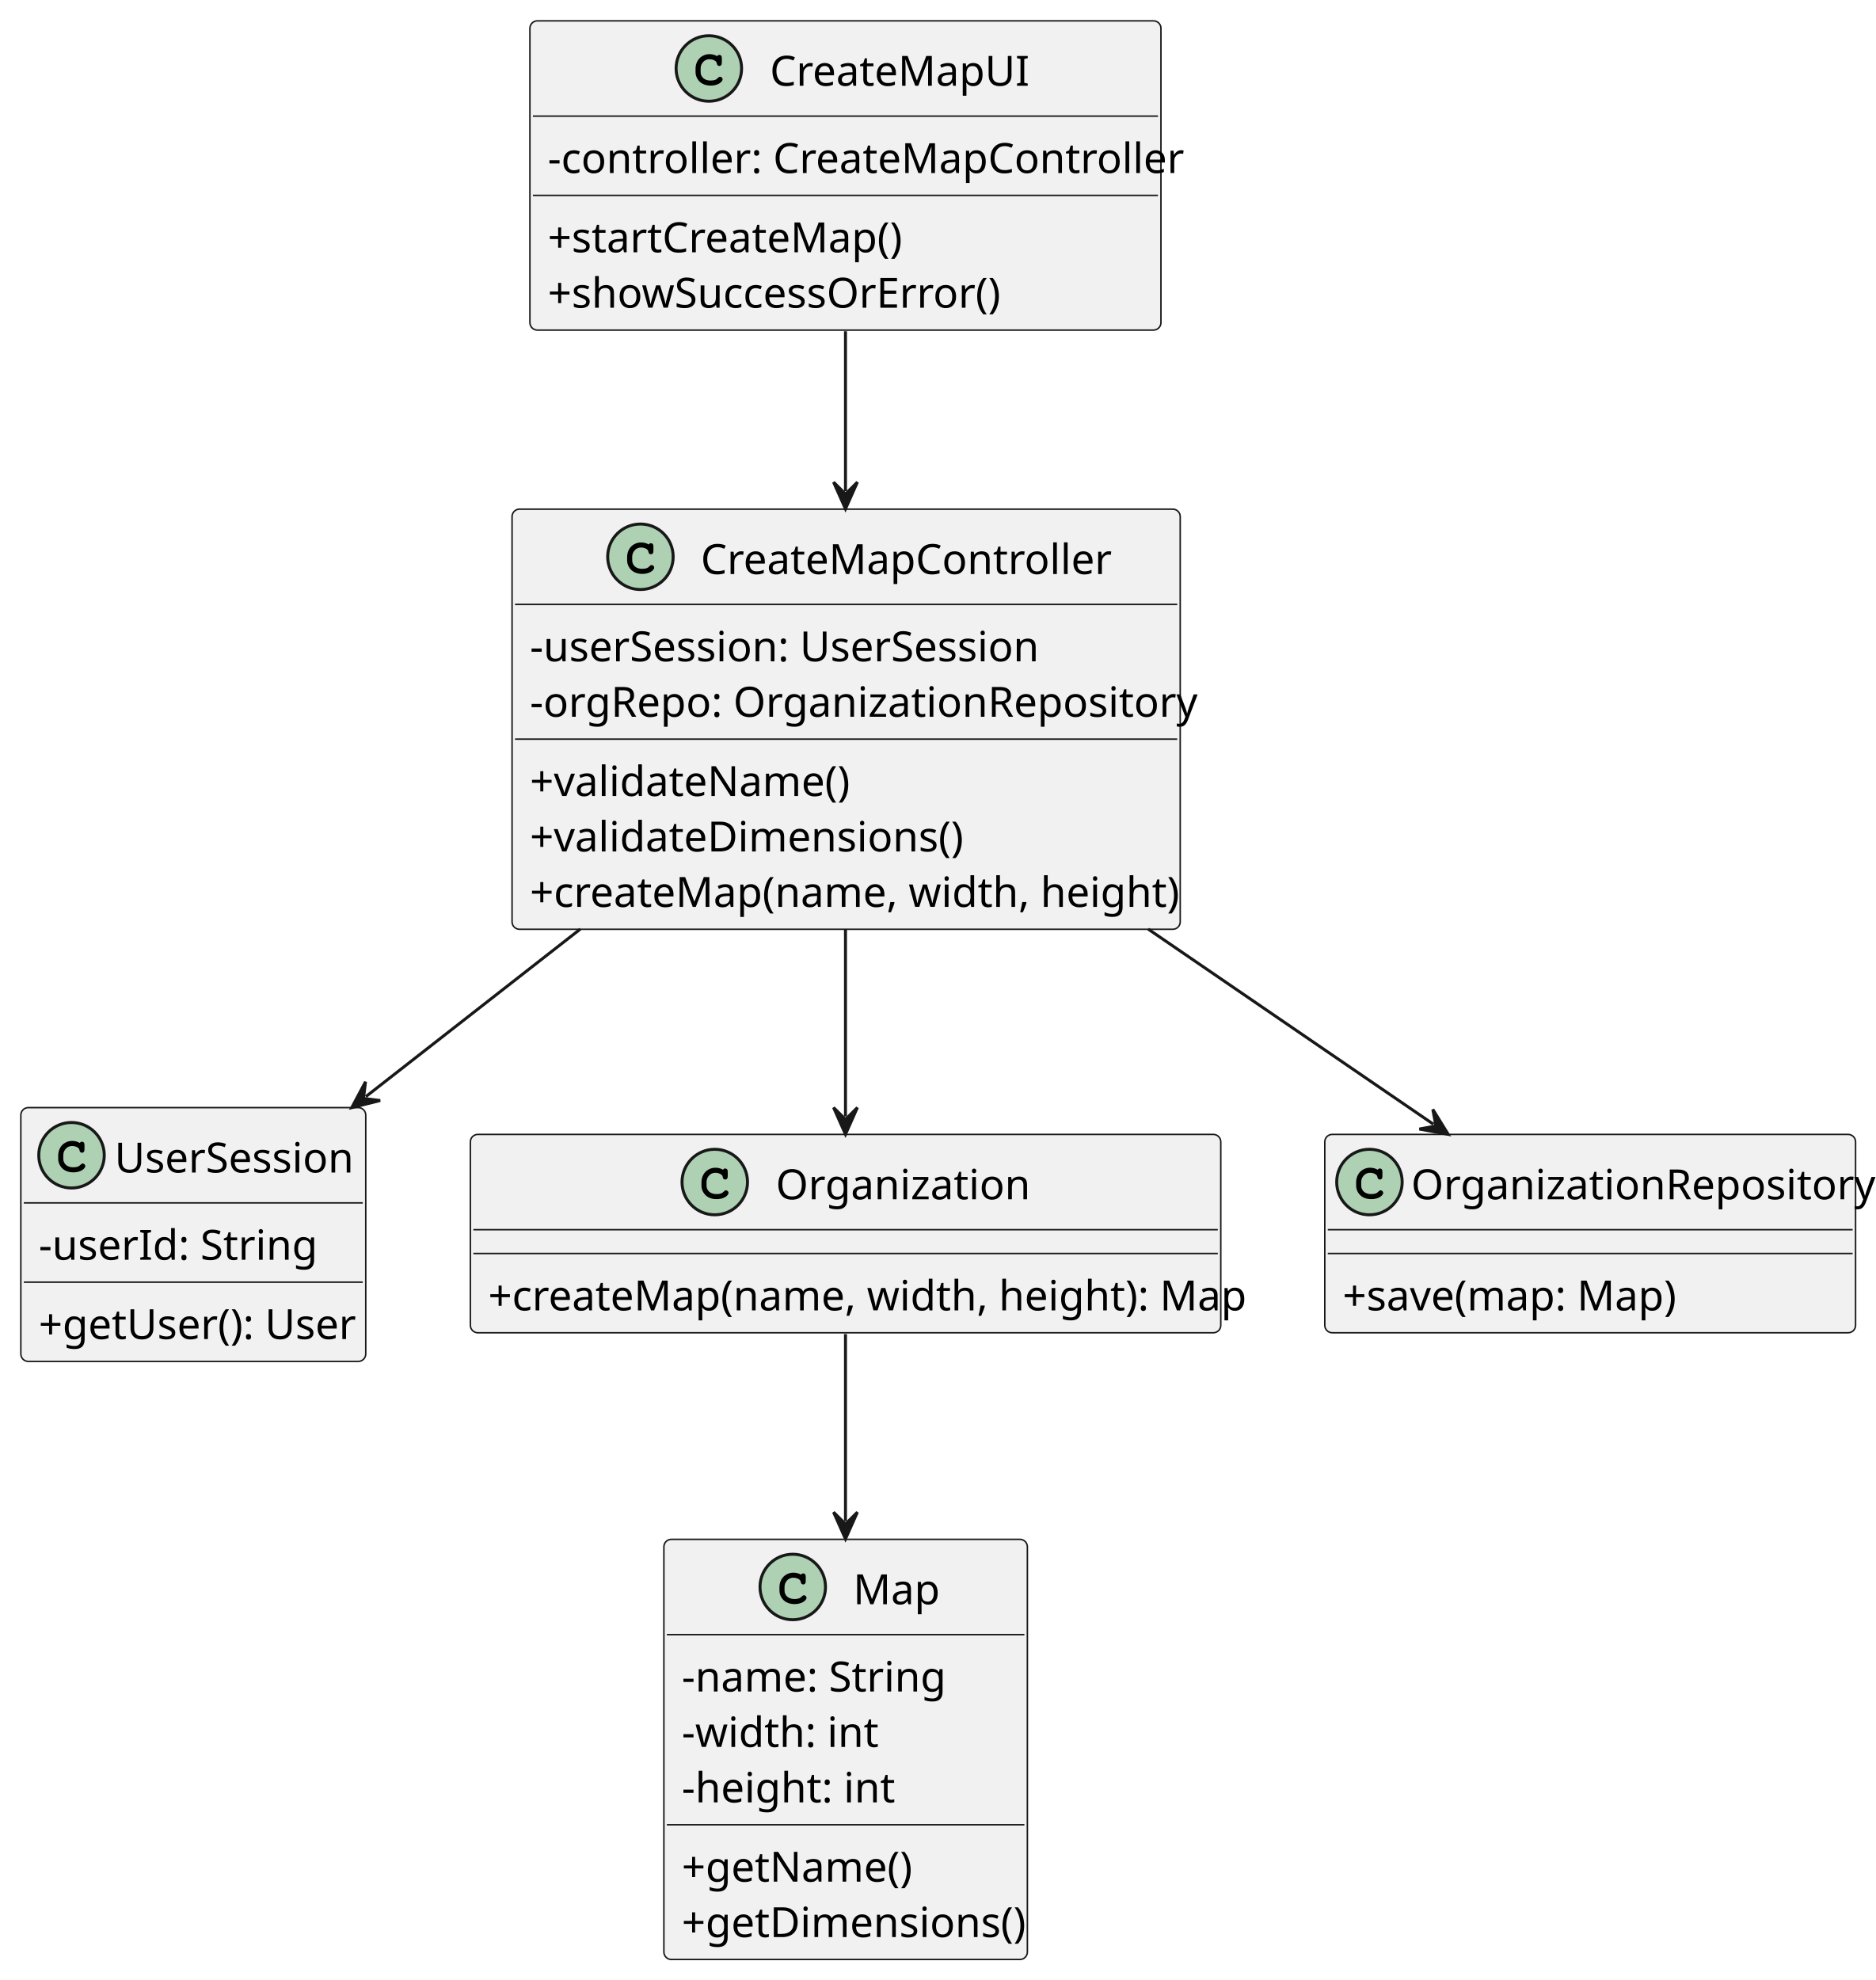
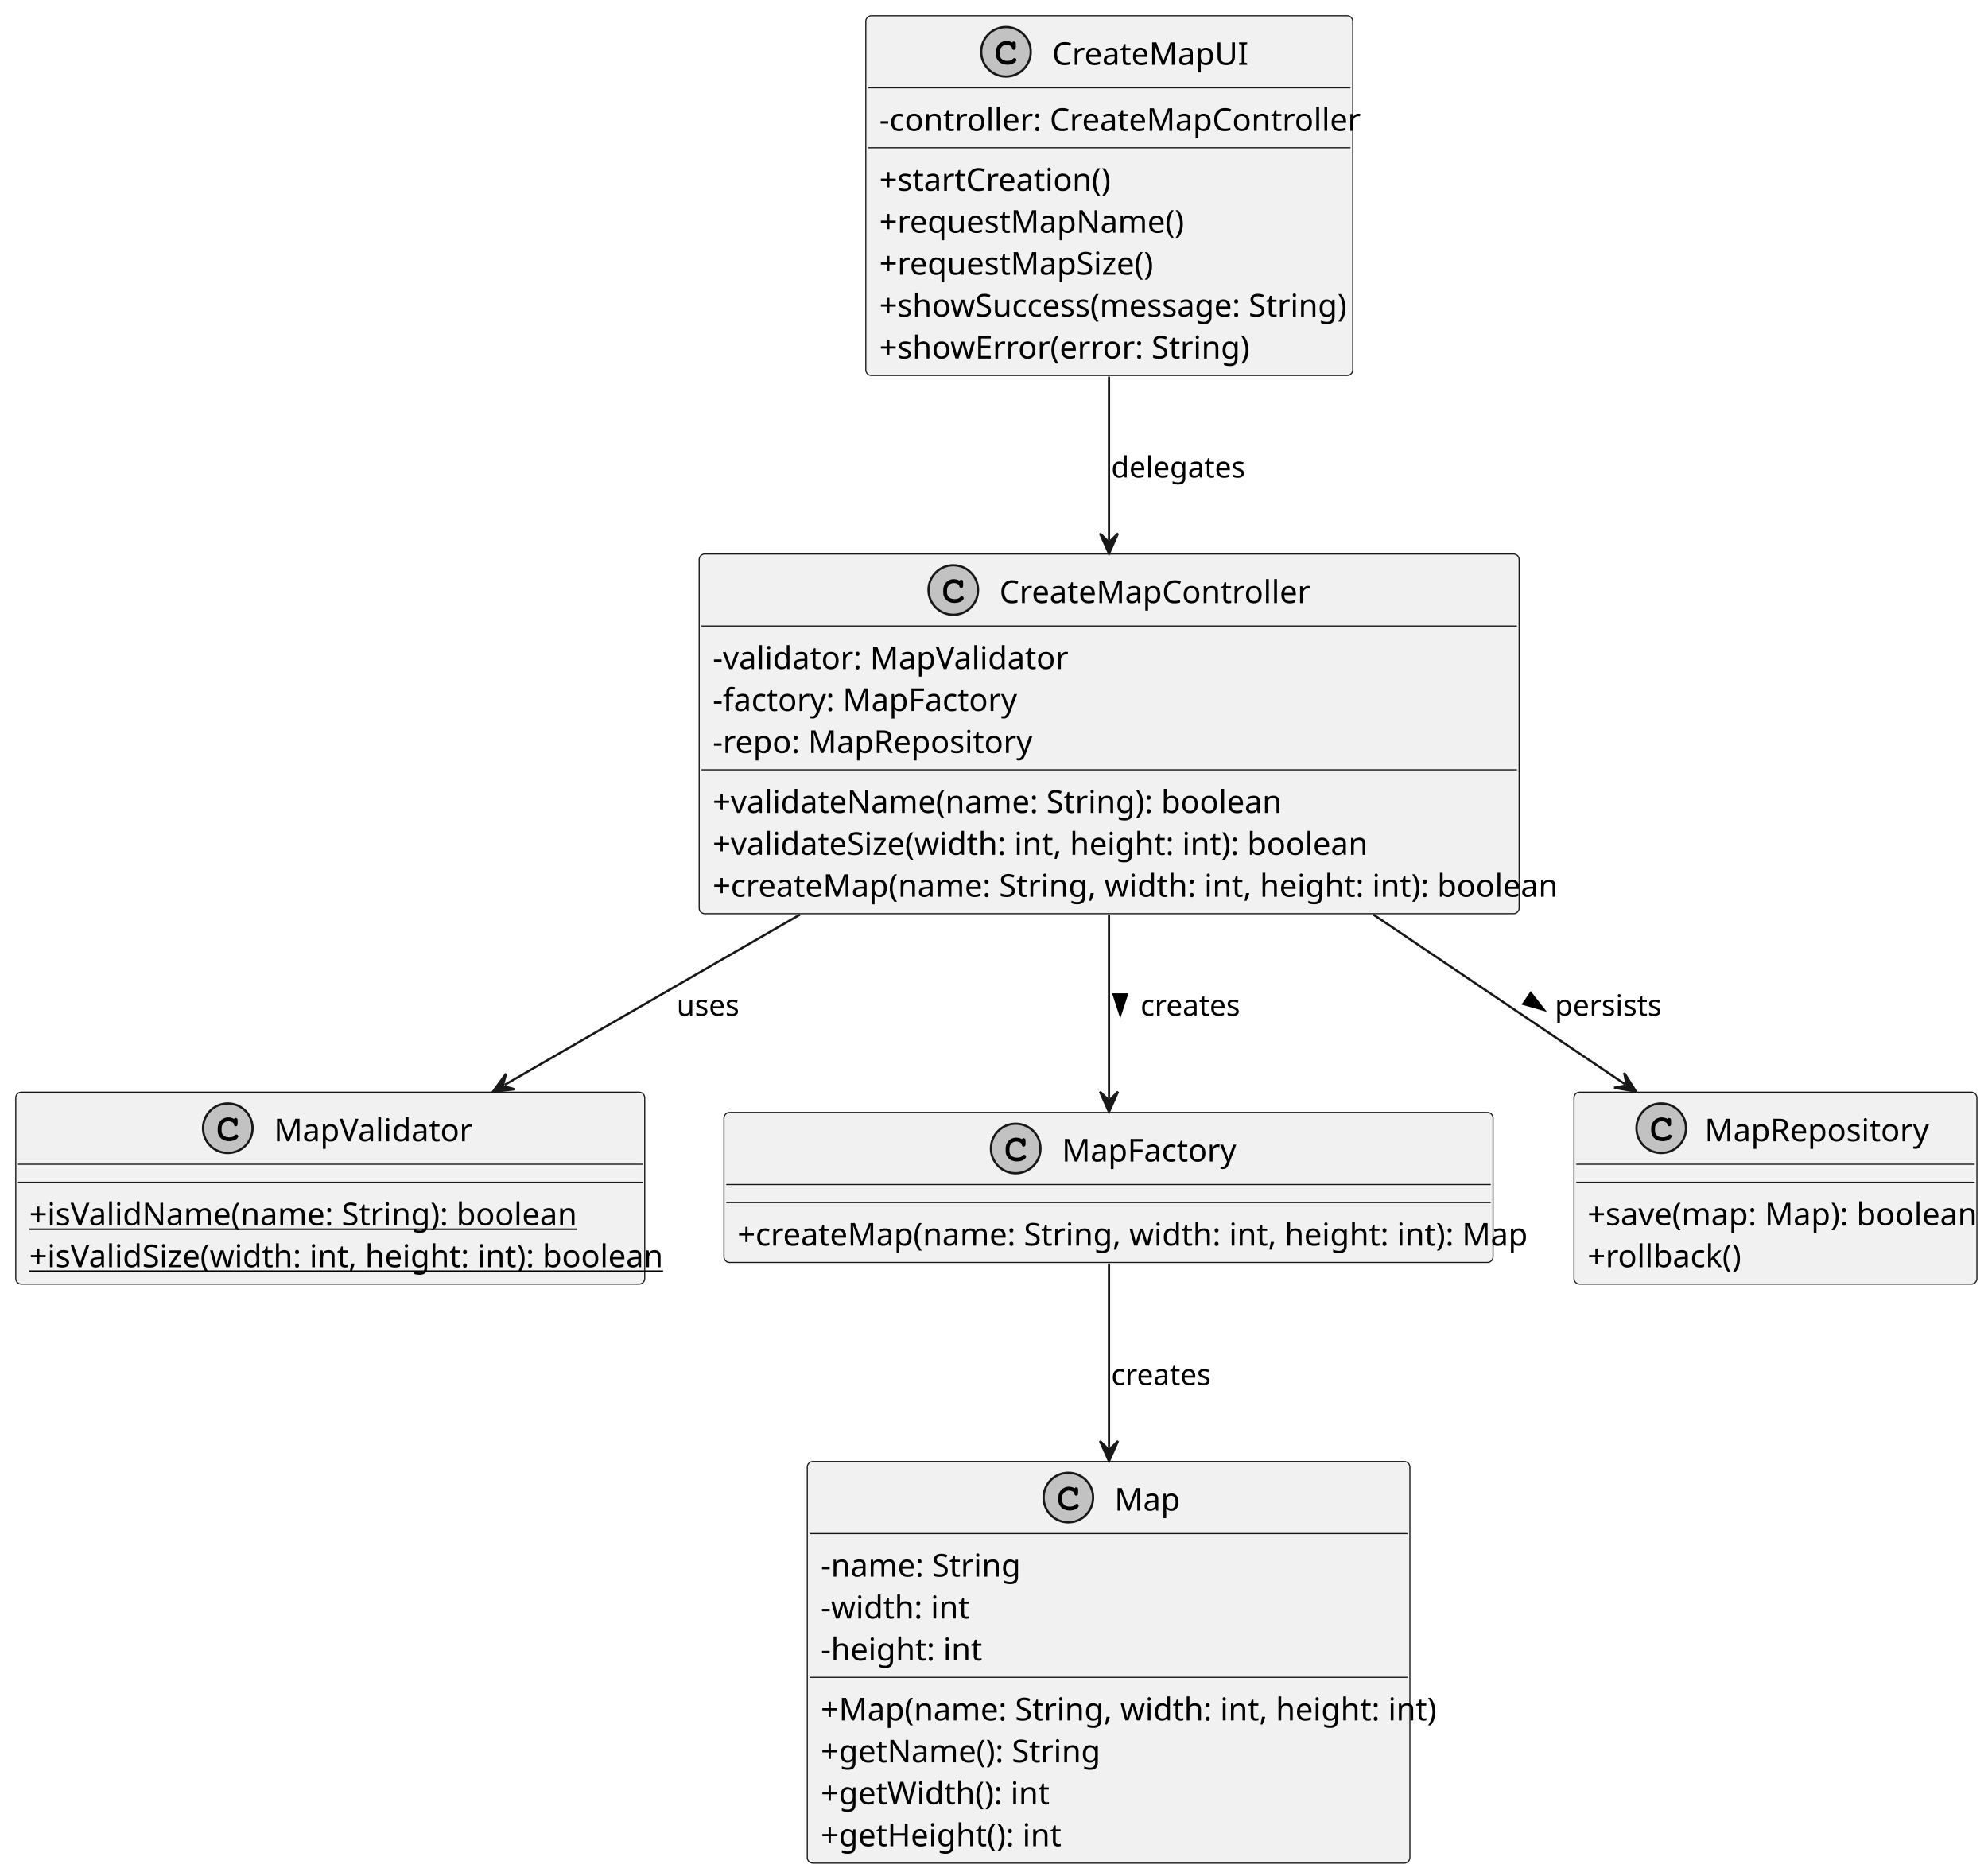
- <svg xmlns="http://www.w3.org/2000/svg" contentStyleType="text/css" height="665px" preserveAspectRatio="none" style="width:630px;height:665px;background:#FFFFFF;" version="1.1" viewBox="0 0 630 665" width="630px" zoomAndPan="magnify">
+ <svg xmlns="http://www.w3.org/2000/svg" contentStyleType="text/css" height="583.8px" preserveAspectRatio="none" style="width:618px;height:583px;background:#FFFFFF;" version="1.1" viewBox="0 0 618 583" width="618.8px" zoomAndPan="magnify">
  <defs />
  <g>
    <g id="elem_CreateMapUI">
-       <rect codeLine="13" fill="#F1F1F1" height="103.863" id="CreateMapUI" rx="2.5" ry="2.5" style="stroke:#181818;stroke-width:0.5;" width="211.965" x="178" y="7" />
-       <ellipse cx="238.105" cy="23" fill="#ADD1B2" rx="11" ry="11" style="stroke:#181818;stroke-width:1.0;" />
-       <path d="M240.871,18.875 Q241.027,18.656 241.214,18.547 Q241.402,18.438 241.621,18.438 Q241.996,18.438 242.23,18.703 Q242.464,18.953 242.464,19.562 L242.464,21.016 Q242.464,21.625 242.23,21.891 Q241.996,22.156 241.621,22.156 Q241.277,22.156 241.074,21.953 Q240.871,21.766 240.761,21.25 Q240.714,20.891 240.527,20.703 Q240.199,20.328 239.589,20.109 Q238.98,19.891 238.355,19.891 Q237.589,19.891 236.949,20.219 Q236.324,20.547 235.824,21.297 Q235.339,22.047 235.339,23.078 L235.339,24.172 Q235.339,25.406 236.23,26.234 Q237.121,27.047 238.714,27.047 Q239.652,27.047 240.308,26.797 Q240.699,26.641 241.121,26.203 Q241.386,25.938 241.527,25.859 Q241.683,25.781 241.886,25.781 Q242.214,25.781 242.464,26.047 Q242.73,26.297 242.73,26.641 Q242.73,26.984 242.386,27.391 Q241.886,27.969 241.089,28.297 Q240.011,28.75 238.714,28.75 Q237.199,28.75 235.996,28.125 Q235.011,27.625 234.324,26.562 Q233.636,25.484 233.636,24.203 L233.636,23.047 Q233.636,21.719 234.246,20.578 Q234.871,19.422 235.964,18.812 Q237.058,18.188 238.292,18.188 Q239.027,18.188 239.667,18.359 Q240.324,18.516 240.871,18.875 Z " fill="#000000" />
-       <text fill="#000000" font-family="sans-serif" font-size="14" lengthAdjust="spacing" textLength="83.255" x="258.605" y="28.797">CreateMapUI</text>
-       <line style="stroke:#181818;stroke-width:0.5;" x1="179" x2="388.965" y1="39" y2="39" />
-       <text fill="#000000" font-family="sans-serif" font-size="14" lengthAdjust="spacing" textLength="199.965" x="184" y="58.107">-controller: CreateMapController</text>
-       <line style="stroke:#181818;stroke-width:0.5;" x1="179" x2="388.965" y1="65.621" y2="65.621" />
-       <text fill="#000000" font-family="sans-serif" font-size="14" lengthAdjust="spacing" textLength="113.982" x="184" y="84.728">+startCreateMap()</text>
-       <text fill="#000000" font-family="sans-serif" font-size="14" lengthAdjust="spacing" textLength="149.755" x="184" y="103.35">+showSuccessOrError()</text>
+       <rect codeLine="10" fill="#F1F1F1" height="111.809" id="CreateMapUI" rx="1.75" ry="1.75" style="stroke:#181818;stroke-width:0.35;" width="151.376" x="269.15" y="4.9" />
+       <ellipse cx="312.724" cy="16.1" fill="#C2C2C2" rx="7.7" ry="7.7" style="stroke:#181818;stroke-width:0.7;" />
+       <path d="M314.66,13.213 Q314.769,13.059 314.9,12.983 Q315.031,12.906 315.185,12.906 Q315.447,12.906 315.611,13.092 Q315.775,13.267 315.775,13.694 L315.775,14.711 Q315.775,15.137 315.611,15.323 Q315.447,15.509 315.185,15.509 Q314.944,15.509 314.802,15.367 Q314.66,15.236 314.583,14.875 Q314.55,14.623 314.419,14.492 Q314.189,14.23 313.763,14.077 Q313.336,13.923 312.899,13.923 Q312.363,13.923 311.914,14.153 Q311.477,14.383 311.127,14.908 Q310.788,15.433 310.788,16.155 L310.788,16.92 Q310.788,17.784 311.411,18.364 Q312.035,18.933 313.15,18.933 Q313.806,18.933 314.266,18.758 Q314.539,18.648 314.835,18.342 Q315.021,18.156 315.119,18.102 Q315.228,18.047 315.37,18.047 Q315.6,18.047 315.775,18.233 Q315.961,18.408 315.961,18.648 Q315.961,18.889 315.721,19.173 Q315.37,19.578 314.813,19.808 Q314.058,20.125 313.15,20.125 Q312.089,20.125 311.247,19.688 Q310.558,19.337 310.077,18.594 Q309.596,17.839 309.596,16.942 L309.596,16.133 Q309.596,15.203 310.022,14.405 Q310.46,13.595 311.225,13.169 Q311.991,12.731 312.855,12.731 Q313.369,12.731 313.817,12.852 Q314.277,12.961 314.66,13.213 Z " fill="#000000" />
+       <text fill="#000000" font-family="sans-serif" font-size="9.8" lengthAdjust="spacing" textLength="58.278" x="327.074" y="20.158">CreateMapUI</text>
+       <line style="stroke:#181818;stroke-width:0.35;" x1="269.85" x2="419.826" y1="27.3" y2="27.3" />
+       <text fill="#000000" font-family="sans-serif" font-size="9.8" lengthAdjust="spacing" textLength="139.975" x="273.35" y="40.675">-controller: CreateMapController</text>
+       <line style="stroke:#181818;stroke-width:0.35;" x1="269.85" x2="419.826" y1="45.935" y2="45.935" />
+       <text fill="#000000" font-family="sans-serif" font-size="9.8" lengthAdjust="spacing" textLength="68.351" x="273.35" y="59.31">+startCreation()</text>
+       <text fill="#000000" font-family="sans-serif" font-size="9.8" lengthAdjust="spacing" textLength="90.143" x="273.35" y="72.345">+requestMapName()</text>
+       <text fill="#000000" font-family="sans-serif" font-size="9.8" lengthAdjust="spacing" textLength="83.066" x="273.35" y="85.379">+requestMapSize()</text>
+       <text fill="#000000" font-family="sans-serif" font-size="9.8" lengthAdjust="spacing" textLength="142.976" x="273.35" y="98.414">+showSuccess(message: String)</text>
+       <text fill="#000000" font-family="sans-serif" font-size="9.8" lengthAdjust="spacing" textLength="108.642" x="273.35" y="111.449">+showError(error: String)</text>
    </g>
    <g id="elem_CreateMapController">
-       <rect codeLine="19" fill="#F1F1F1" height="141.106" id="CreateMapController" rx="2.5" ry="2.5" style="stroke:#181818;stroke-width:0.5;" width="224.44" x="172" y="171" />
-       <ellipse cx="215.123" cy="187" fill="#ADD1B2" rx="11" ry="11" style="stroke:#181818;stroke-width:1.0;" />
-       <path d="M217.889,182.875 Q218.045,182.656 218.233,182.547 Q218.42,182.438 218.639,182.438 Q219.014,182.438 219.248,182.703 Q219.483,182.953 219.483,183.562 L219.483,185.016 Q219.483,185.625 219.248,185.891 Q219.014,186.156 218.639,186.156 Q218.295,186.156 218.092,185.953 Q217.889,185.766 217.78,185.25 Q217.733,184.891 217.545,184.703 Q217.217,184.328 216.608,184.109 Q215.998,183.891 215.373,183.891 Q214.608,183.891 213.967,184.219 Q213.342,184.547 212.842,185.297 Q212.358,186.047 212.358,187.078 L212.358,188.172 Q212.358,189.406 213.248,190.234 Q214.139,191.047 215.733,191.047 Q216.67,191.047 217.326,190.797 Q217.717,190.641 218.139,190.203 Q218.405,189.938 218.545,189.859 Q218.701,189.781 218.905,189.781 Q219.233,189.781 219.483,190.047 Q219.748,190.297 219.748,190.641 Q219.748,190.984 219.405,191.391 Q218.905,191.969 218.108,192.297 Q217.03,192.75 215.733,192.75 Q214.217,192.75 213.014,192.125 Q212.03,191.625 211.342,190.562 Q210.655,189.484 210.655,188.203 L210.655,187.047 Q210.655,185.719 211.264,184.578 Q211.889,183.422 212.983,182.812 Q214.076,182.188 215.311,182.188 Q216.045,182.188 216.686,182.359 Q217.342,182.516 217.889,182.875 Z " fill="#000000" />
-       <text fill="#000000" font-family="sans-serif" font-size="14" lengthAdjust="spacing" textLength="129.944" x="235.373" y="192.797">CreateMapController</text>
-       <line style="stroke:#181818;stroke-width:0.5;" x1="173" x2="395.44" y1="203" y2="203" />
-       <text fill="#000000" font-family="sans-serif" font-size="14" lengthAdjust="spacing" textLength="168.848" x="178" y="222.107">-userSession: UserSession</text>
-       <text fill="#000000" font-family="sans-serif" font-size="14" lengthAdjust="spacing" textLength="212.44" x="178" y="240.728">-orgRepo: OrganizationRepository</text>
-       <line style="stroke:#181818;stroke-width:0.5;" x1="173" x2="395.44" y1="248.242" y2="248.242" />
-       <text fill="#000000" font-family="sans-serif" font-size="14" lengthAdjust="spacing" textLength="103.1" x="178" y="267.35">+validateName()</text>
-       <text fill="#000000" font-family="sans-serif" font-size="14" lengthAdjust="spacing" textLength="138.893" x="178" y="285.971">+validateDimensions()</text>
-       <text fill="#000000" font-family="sans-serif" font-size="14" lengthAdjust="spacing" textLength="205.051" x="178" y="304.592">+createMap(name, width, height)</text>
+       <rect codeLine="19" fill="#F1F1F1" height="111.809" id="CreateMapController" rx="1.75" ry="1.75" style="stroke:#181818;stroke-width:0.35;" width="254.898" x="217.35" y="172.2" />
+       <ellipse cx="296.343" cy="183.4" fill="#C2C2C2" rx="7.7" ry="7.7" style="stroke:#181818;stroke-width:0.7;" />
+       <path d="M298.279,180.512 Q298.389,180.359 298.52,180.283 Q298.651,180.206 298.804,180.206 Q299.067,180.206 299.231,180.392 Q299.395,180.567 299.395,180.994 L299.395,182.011 Q299.395,182.438 299.231,182.623 Q299.067,182.809 298.804,182.809 Q298.564,182.809 298.421,182.667 Q298.279,182.536 298.203,182.175 Q298.17,181.923 298.039,181.792 Q297.809,181.53 297.382,181.377 Q296.956,181.223 296.518,181.223 Q295.982,181.223 295.534,181.453 Q295.096,181.683 294.747,182.208 Q294.407,182.733 294.407,183.455 L294.407,184.22 Q294.407,185.084 295.031,185.664 Q295.654,186.233 296.77,186.233 Q297.426,186.233 297.885,186.058 Q298.159,185.948 298.454,185.642 Q298.64,185.456 298.739,185.402 Q298.848,185.347 298.99,185.347 Q299.22,185.347 299.395,185.533 Q299.581,185.708 299.581,185.948 Q299.581,186.189 299.34,186.473 Q298.99,186.878 298.432,187.108 Q297.678,187.425 296.77,187.425 Q295.709,187.425 294.867,186.988 Q294.178,186.637 293.697,185.894 Q293.215,185.139 293.215,184.242 L293.215,183.433 Q293.215,182.503 293.642,181.705 Q294.079,180.895 294.845,180.469 Q295.611,180.031 296.475,180.031 Q296.989,180.031 297.437,180.152 Q297.897,180.261 298.279,180.512 Z " fill="#000000" />
+       <text fill="#000000" font-family="sans-serif" font-size="9.8" lengthAdjust="spacing" textLength="90.961" x="310.693" y="187.458">CreateMapController</text>
+       <line style="stroke:#181818;stroke-width:0.35;" x1="218.05" x2="471.548" y1="194.6" y2="194.6" />
+       <text fill="#000000" font-family="sans-serif" font-size="9.8" lengthAdjust="spacing" textLength="103.493" x="221.55" y="207.975">-validator: MapValidator</text>
+       <text fill="#000000" font-family="sans-serif" font-size="9.8" lengthAdjust="spacing" textLength="89.856" x="221.55" y="221.01">-factory: MapFactory</text>
+       <text fill="#000000" font-family="sans-serif" font-size="9.8" lengthAdjust="spacing" textLength="94.229" x="221.55" y="234.045">-repo: MapRepository</text>
+       <line style="stroke:#181818;stroke-width:0.35;" x1="218.05" x2="471.548" y1="239.304" y2="239.304" />
+       <text fill="#000000" font-family="sans-serif" font-size="9.8" lengthAdjust="spacing" textLength="168.055" x="221.55" y="252.679">+validateName(name: String): boolean</text>
+       <text fill="#000000" font-family="sans-serif" font-size="9.8" lengthAdjust="spacing" textLength="192.033" x="221.55" y="265.714">+validateSize(width: int, height: int): boolean</text>
+       <text fill="#000000" font-family="sans-serif" font-size="9.8" lengthAdjust="spacing" textLength="246.498" x="221.55" y="278.749">+createMap(name: String, width: int, height: int): boolean</text>
    </g>
-     <g id="elem_UserSession">
-       <rect codeLine="27" fill="#F1F1F1" height="85.242" id="UserSession" rx="2.5" ry="2.5" style="stroke:#181818;stroke-width:0.5;" width="115.858" x="7" y="372" />
-       <ellipse cx="24.022" cy="388" fill="#ADD1B2" rx="11" ry="11" style="stroke:#181818;stroke-width:1.0;" />
-       <path d="M26.788,383.875 Q26.944,383.656 27.131,383.547 Q27.319,383.438 27.538,383.438 Q27.913,383.438 28.147,383.703 Q28.381,383.953 28.381,384.562 L28.381,386.016 Q28.381,386.625 28.147,386.891 Q27.913,387.156 27.538,387.156 Q27.194,387.156 26.991,386.953 Q26.788,386.766 26.678,386.25 Q26.631,385.891 26.444,385.703 Q26.116,385.328 25.506,385.109 Q24.897,384.891 24.272,384.891 Q23.506,384.891 22.866,385.219 Q22.241,385.547 21.741,386.297 Q21.256,387.047 21.256,388.078 L21.256,389.172 Q21.256,390.406 22.147,391.234 Q23.038,392.047 24.631,392.047 Q25.569,392.047 26.225,391.797 Q26.616,391.641 27.038,391.203 Q27.303,390.938 27.444,390.859 Q27.6,390.781 27.803,390.781 Q28.131,390.781 28.381,391.047 Q28.647,391.297 28.647,391.641 Q28.647,391.984 28.303,392.391 Q27.803,392.969 27.006,393.297 Q25.928,393.75 24.631,393.75 Q23.116,393.75 21.913,393.125 Q20.928,392.625 20.241,391.562 Q19.553,390.484 19.553,389.203 L19.553,388.047 Q19.553,386.719 20.163,385.578 Q20.788,384.422 21.881,383.812 Q22.975,383.188 24.209,383.188 Q24.944,383.188 25.584,383.359 Q26.241,383.516 26.788,383.875 Z " fill="#000000" />
-       <text fill="#000000" font-family="sans-serif" font-size="14" lengthAdjust="spacing" textLength="79.365" x="38.471" y="393.797">UserSession</text>
-       <line style="stroke:#181818;stroke-width:0.5;" x1="8" x2="121.858" y1="404" y2="404" />
-       <text fill="#000000" font-family="sans-serif" font-size="14" lengthAdjust="spacing" textLength="87.924" x="13" y="423.107">-userId: String</text>
-       <line style="stroke:#181818;stroke-width:0.5;" x1="8" x2="121.858" y1="430.621" y2="430.621" />
-       <text fill="#000000" font-family="sans-serif" font-size="14" lengthAdjust="spacing" textLength="103.858" x="13" y="449.728">+getUser(): User</text>
+     <g id="elem_MapValidator">
+       <rect codeLine="28" fill="#F1F1F1" height="59.669" id="MapValidator" rx="1.75" ry="1.75" style="stroke:#181818;stroke-width:0.35;" width="195.524" x="4.9" y="339.5" />
+       <ellipse cx="70.816" cy="350.7" fill="#C2C2C2" rx="7.7" ry="7.7" style="stroke:#181818;stroke-width:0.7;" />
+       <path d="M72.751,347.812 Q72.861,347.659 72.992,347.583 Q73.123,347.506 73.276,347.506 Q73.539,347.506 73.703,347.692 Q73.867,347.867 73.867,348.294 L73.867,349.311 Q73.867,349.738 73.703,349.923 Q73.539,350.109 73.276,350.109 Q73.036,350.109 72.894,349.967 Q72.751,349.836 72.675,349.475 Q72.642,349.223 72.511,349.092 Q72.281,348.83 71.855,348.677 Q71.428,348.523 70.99,348.523 Q70.455,348.523 70.006,348.753 Q69.569,348.983 69.219,349.508 Q68.88,350.033 68.88,350.755 L68.88,351.52 Q68.88,352.384 69.503,352.964 Q70.126,353.533 71.242,353.533 Q71.898,353.533 72.358,353.358 Q72.631,353.248 72.927,352.942 Q73.112,352.756 73.211,352.702 Q73.32,352.647 73.462,352.647 Q73.692,352.647 73.867,352.833 Q74.053,353.008 74.053,353.248 Q74.053,353.489 73.812,353.773 Q73.462,354.178 72.905,354.408 Q72.15,354.725 71.242,354.725 Q70.181,354.725 69.339,354.288 Q68.65,353.938 68.169,353.194 Q67.687,352.439 67.687,351.542 L67.687,350.733 Q67.687,349.803 68.114,349.005 Q68.552,348.195 69.317,347.769 Q70.083,347.331 70.947,347.331 Q71.461,347.331 71.909,347.452 Q72.369,347.561 72.751,347.812 Z " fill="#000000" />
+       <text fill="#000000" font-family="sans-serif" font-size="9.8" lengthAdjust="spacing" textLength="57.742" x="85.165" y="354.758">MapValidator</text>
+       <line style="stroke:#181818;stroke-width:0.35;" x1="5.6" x2="199.724" y1="361.9" y2="361.9" />
+       <line style="stroke:#181818;stroke-width:0.35;" x1="5.6" x2="199.724" y1="367.5" y2="367.5" />
+       <text fill="#000000" font-family="sans-serif" font-size="9.8" lengthAdjust="spacing" text-decoration="underline" textLength="163.145" x="9.1" y="380.875">+isValidName(name: String): boolean</text>
+       <text fill="#000000" font-family="sans-serif" font-size="9.8" lengthAdjust="spacing" text-decoration="underline" textLength="187.124" x="9.1" y="393.91">+isValidSize(width: int, height: int): boolean</text>
    </g>
-     <g id="elem_Organization">
-       <rect codeLine="32" fill="#F1F1F1" height="66.621" id="Organization" rx="2.5" ry="2.5" style="stroke:#181818;stroke-width:0.5;" width="252.065" x="158" y="381" />
-       <ellipse cx="240.093" cy="397" fill="#ADD1B2" rx="11" ry="11" style="stroke:#181818;stroke-width:1.0;" />
-       <path d="M242.858,392.875 Q243.015,392.656 243.202,392.547 Q243.39,392.438 243.608,392.438 Q243.983,392.438 244.218,392.703 Q244.452,392.953 244.452,393.562 L244.452,395.016 Q244.452,395.625 244.218,395.891 Q243.983,396.156 243.608,396.156 Q243.265,396.156 243.061,395.953 Q242.858,395.766 242.749,395.25 Q242.702,394.891 242.515,394.703 Q242.186,394.328 241.577,394.109 Q240.968,393.891 240.343,393.891 Q239.577,393.891 238.936,394.219 Q238.311,394.547 237.811,395.297 Q237.327,396.047 237.327,397.078 L237.327,398.172 Q237.327,399.406 238.218,400.234 Q239.108,401.047 240.702,401.047 Q241.64,401.047 242.296,400.797 Q242.686,400.641 243.108,400.203 Q243.374,399.938 243.515,399.859 Q243.671,399.781 243.874,399.781 Q244.202,399.781 244.452,400.047 Q244.718,400.297 244.718,400.641 Q244.718,400.984 244.374,401.391 Q243.874,401.969 243.077,402.297 Q241.999,402.75 240.702,402.75 Q239.186,402.75 237.983,402.125 Q236.999,401.625 236.311,400.562 Q235.624,399.484 235.624,398.203 L235.624,397.047 Q235.624,395.719 236.233,394.578 Q236.858,393.422 237.952,392.812 Q239.046,392.188 240.28,392.188 Q241.015,392.188 241.655,392.359 Q242.311,392.516 242.858,392.875 Z " fill="#000000" />
-       <text fill="#000000" font-family="sans-serif" font-size="14" lengthAdjust="spacing" textLength="79.379" x="260.593" y="402.797">Organization</text>
-       <line style="stroke:#181818;stroke-width:0.5;" x1="159" x2="409.065" y1="413" y2="413" />
-       <line style="stroke:#181818;stroke-width:0.5;" x1="159" x2="409.065" y1="421" y2="421" />
-       <text fill="#000000" font-family="sans-serif" font-size="14" lengthAdjust="spacing" textLength="240.065" x="164" y="440.107">+createMap(name, width, height): Map</text>
+     <g id="elem_MapFactory">
+       <rect codeLine="33" fill="#F1F1F1" height="46.635" id="MapFactory" rx="1.75" ry="1.75" style="stroke:#181818;stroke-width:0.35;" width="239.083" x="225.05" y="345.8" />
+       <ellipse cx="315.748" cy="357" fill="#C2C2C2" rx="7.7" ry="7.7" style="stroke:#181818;stroke-width:0.7;" />
+       <path d="M317.684,354.113 Q317.793,353.959 317.924,353.883 Q318.056,353.806 318.209,353.806 Q318.471,353.806 318.635,353.992 Q318.799,354.167 318.799,354.594 L318.799,355.611 Q318.799,356.038 318.635,356.223 Q318.471,356.409 318.209,356.409 Q317.968,356.409 317.826,356.267 Q317.684,356.136 317.607,355.775 Q317.574,355.523 317.443,355.392 Q317.214,355.13 316.787,354.977 Q316.36,354.823 315.923,354.823 Q315.387,354.823 314.938,355.053 Q314.501,355.283 314.151,355.808 Q313.812,356.333 313.812,357.055 L313.812,357.82 Q313.812,358.684 314.435,359.264 Q315.059,359.833 316.174,359.833 Q316.831,359.833 317.29,359.658 Q317.563,359.548 317.859,359.242 Q318.045,359.056 318.143,359.002 Q318.252,358.947 318.395,358.947 Q318.624,358.947 318.799,359.133 Q318.985,359.308 318.985,359.548 Q318.985,359.789 318.745,360.073 Q318.395,360.478 317.837,360.708 Q317.082,361.025 316.174,361.025 Q315.113,361.025 314.271,360.587 Q313.582,360.238 313.101,359.494 Q312.62,358.739 312.62,357.842 L312.62,357.033 Q312.62,356.103 313.046,355.305 Q313.484,354.495 314.249,354.069 Q315.015,353.631 315.879,353.631 Q316.393,353.631 316.842,353.752 Q317.301,353.861 317.684,354.113 Z " fill="#000000" />
+       <text fill="#000000" font-family="sans-serif" font-size="9.8" lengthAdjust="spacing" textLength="51.737" x="330.098" y="361.058">MapFactory</text>
+       <line style="stroke:#181818;stroke-width:0.35;" x1="225.75" x2="463.433" y1="368.2" y2="368.2" />
+       <line style="stroke:#181818;stroke-width:0.35;" x1="225.75" x2="463.433" y1="373.8" y2="373.8" />
+       <text fill="#000000" font-family="sans-serif" font-size="9.8" lengthAdjust="spacing" textLength="230.683" x="229.25" y="387.175">+createMap(name: String, width: int, height: int): Map</text>
    </g>
    <g id="elem_Map">
-       <rect codeLine="36" fill="#F1F1F1" height="141.106" id="Map" rx="2.5" ry="2.5" style="stroke:#181818;stroke-width:0.5;" width="122.1" x="223" y="517" />
-       <ellipse cx="266.289" cy="533" fill="#ADD1B2" rx="11" ry="11" style="stroke:#181818;stroke-width:1.0;" />
-       <path d="M269.055,528.875 Q269.211,528.656 269.399,528.547 Q269.586,528.438 269.805,528.438 Q270.18,528.438 270.414,528.703 Q270.649,528.953 270.649,529.562 L270.649,531.016 Q270.649,531.625 270.414,531.891 Q270.18,532.156 269.805,532.156 Q269.461,532.156 269.258,531.953 Q269.055,531.766 268.946,531.25 Q268.899,530.891 268.711,530.703 Q268.383,530.328 267.774,530.109 Q267.164,529.891 266.539,529.891 Q265.774,529.891 265.133,530.219 Q264.508,530.547 264.008,531.297 Q263.524,532.047 263.524,533.078 L263.524,534.172 Q263.524,535.406 264.414,536.234 Q265.305,537.047 266.899,537.047 Q267.836,537.047 268.493,536.797 Q268.883,536.641 269.305,536.203 Q269.571,535.938 269.711,535.859 Q269.868,535.781 270.071,535.781 Q270.399,535.781 270.649,536.047 Q270.914,536.297 270.914,536.641 Q270.914,536.984 270.571,537.391 Q270.071,537.969 269.274,538.297 Q268.196,538.75 266.899,538.75 Q265.383,538.75 264.18,538.125 Q263.196,537.625 262.508,536.562 Q261.821,535.484 261.821,534.203 L261.821,533.047 Q261.821,531.719 262.43,530.578 Q263.055,529.422 264.149,528.812 Q265.243,528.188 266.477,528.188 Q267.211,528.188 267.852,528.359 Q268.508,528.516 269.055,528.875 Z " fill="#000000" />
-       <text fill="#000000" font-family="sans-serif" font-size="14" lengthAdjust="spacing" textLength="27.234" x="286.576" y="538.797">Map</text>
-       <line style="stroke:#181818;stroke-width:0.5;" x1="224" x2="344.1" y1="549" y2="549" />
-       <text fill="#000000" font-family="sans-serif" font-size="14" lengthAdjust="spacing" textLength="84.034" x="229" y="568.107">-name: String</text>
-       <text fill="#000000" font-family="sans-serif" font-size="14" lengthAdjust="spacing" textLength="59.91" x="229" y="586.729">-width: int</text>
-       <text fill="#000000" font-family="sans-serif" font-size="14" lengthAdjust="spacing" textLength="65.372" x="229" y="605.35">-height: int</text>
-       <line style="stroke:#181818;stroke-width:0.5;" x1="224" x2="344.1" y1="612.863" y2="612.863" />
-       <text fill="#000000" font-family="sans-serif" font-size="14" lengthAdjust="spacing" textLength="74.307" x="229" y="631.971">+getName()</text>
-       <text fill="#000000" font-family="sans-serif" font-size="14" lengthAdjust="spacing" textLength="110.1" x="229" y="650.592">+getDimensions()</text>
+       <rect codeLine="37" fill="#F1F1F1" height="124.843" id="Map" rx="1.75" ry="1.75" style="stroke:#181818;stroke-width:0.35;" width="187.336" x="250.95" y="454.3" />
+       <ellipse cx="332.111" cy="465.5" fill="#C2C2C2" rx="7.7" ry="7.7" style="stroke:#181818;stroke-width:0.7;" />
+       <path d="M334.047,462.613 Q334.156,462.459 334.288,462.383 Q334.419,462.306 334.572,462.306 Q334.834,462.306 334.998,462.492 Q335.163,462.667 335.163,463.094 L335.163,464.111 Q335.163,464.538 334.998,464.723 Q334.834,464.909 334.572,464.909 Q334.331,464.909 334.189,464.767 Q334.047,464.636 333.97,464.275 Q333.938,464.023 333.806,463.892 Q333.577,463.63 333.15,463.477 Q332.724,463.323 332.286,463.323 Q331.75,463.323 331.302,463.553 Q330.864,463.783 330.514,464.308 Q330.175,464.833 330.175,465.555 L330.175,466.32 Q330.175,467.184 330.798,467.764 Q331.422,468.333 332.538,468.333 Q333.194,468.333 333.653,468.158 Q333.927,468.048 334.222,467.742 Q334.408,467.556 334.506,467.502 Q334.616,467.447 334.758,467.447 Q334.988,467.447 335.163,467.633 Q335.349,467.808 335.349,468.048 Q335.349,468.289 335.108,468.573 Q334.758,468.978 334.2,469.208 Q333.445,469.525 332.538,469.525 Q331.477,469.525 330.635,469.087 Q329.945,468.738 329.464,467.994 Q328.983,467.239 328.983,466.342 L328.983,465.533 Q328.983,464.603 329.409,463.805 Q329.847,462.995 330.613,462.569 Q331.378,462.131 332.242,462.131 Q332.756,462.131 333.205,462.252 Q333.664,462.361 334.047,462.613 Z " fill="#000000" />
+       <text fill="#000000" font-family="sans-serif" font-size="9.8" lengthAdjust="spacing" textLength="19.064" x="346.461" y="469.558">Map</text>
+       <line style="stroke:#181818;stroke-width:0.35;" x1="251.65" x2="437.586" y1="476.7" y2="476.7" />
+       <text fill="#000000" font-family="sans-serif" font-size="9.8" lengthAdjust="spacing" textLength="58.824" x="255.15" y="490.075">-name: String</text>
+       <text fill="#000000" font-family="sans-serif" font-size="9.8" lengthAdjust="spacing" textLength="41.937" x="255.15" y="503.11">-width: int</text>
+       <text fill="#000000" font-family="sans-serif" font-size="9.8" lengthAdjust="spacing" textLength="45.76" x="255.15" y="516.145">-height: int</text>
+       <line style="stroke:#181818;stroke-width:0.35;" x1="251.65" x2="437.586" y1="521.404" y2="521.404" />
+       <text fill="#000000" font-family="sans-serif" font-size="9.8" lengthAdjust="spacing" textLength="178.936" x="255.15" y="534.779">+Map(name: String, width: int, height: int)</text>
+       <text fill="#000000" font-family="sans-serif" font-size="9.8" lengthAdjust="spacing" textLength="83.061" x="255.15" y="547.814">+getName(): String</text>
+       <text fill="#000000" font-family="sans-serif" font-size="9.8" lengthAdjust="spacing" textLength="66.719" x="255.15" y="560.849">+getWidth(): int</text>
+       <text fill="#000000" font-family="sans-serif" font-size="9.8" lengthAdjust="spacing" textLength="69.997" x="255.15" y="573.884">+getHeight(): int</text>
    </g>
-     <g id="elem_OrganizationRepository">
-       <rect codeLine="44" fill="#F1F1F1" height="66.621" id="OrganizationRepository" rx="2.5" ry="2.5" style="stroke:#181818;stroke-width:0.5;" width="178.296" x="445" y="381" />
-       <ellipse cx="460" cy="397" fill="#ADD1B2" rx="11" ry="11" style="stroke:#181818;stroke-width:1.0;" />
-       <path d="M462.766,392.875 Q462.922,392.656 463.109,392.547 Q463.297,392.438 463.516,392.438 Q463.891,392.438 464.125,392.703 Q464.359,392.953 464.359,393.562 L464.359,395.016 Q464.359,395.625 464.125,395.891 Q463.891,396.156 463.516,396.156 Q463.172,396.156 462.969,395.953 Q462.766,395.766 462.656,395.25 Q462.609,394.891 462.422,394.703 Q462.094,394.328 461.484,394.109 Q460.875,393.891 460.25,393.891 Q459.484,393.891 458.844,394.219 Q458.219,394.547 457.719,395.297 Q457.234,396.047 457.234,397.078 L457.234,398.172 Q457.234,399.406 458.125,400.234 Q459.016,401.047 460.609,401.047 Q461.547,401.047 462.203,400.797 Q462.594,400.641 463.016,400.203 Q463.281,399.938 463.422,399.859 Q463.578,399.781 463.781,399.781 Q464.109,399.781 464.359,400.047 Q464.625,400.297 464.625,400.641 Q464.625,400.984 464.281,401.391 Q463.781,401.969 462.984,402.297 Q461.906,402.75 460.609,402.75 Q459.094,402.75 457.891,402.125 Q456.906,401.625 456.219,400.562 Q455.531,399.484 455.531,398.203 L455.531,397.047 Q455.531,395.719 456.141,394.578 Q456.766,393.422 457.859,392.812 Q458.953,392.188 460.188,392.188 Q460.922,392.188 461.562,392.359 Q462.219,392.516 462.766,392.875 Z " fill="#000000" />
-       <text fill="#000000" font-family="sans-serif" font-size="14" lengthAdjust="spacing" textLength="146.296" x="474" y="402.797">OrganizationRepository</text>
-       <line style="stroke:#181818;stroke-width:0.5;" x1="446" x2="622.296" y1="413" y2="413" />
-       <line style="stroke:#181818;stroke-width:0.5;" x1="446" x2="622.296" y1="421" y2="421" />
-       <text fill="#000000" font-family="sans-serif" font-size="14" lengthAdjust="spacing" textLength="109.32" x="451" y="440.107">+save(map: Map)</text>
+     <g id="elem_MapRepository">
+       <rect codeLine="47" fill="#F1F1F1" height="59.669" id="MapRepository" rx="1.75" ry="1.75" style="stroke:#181818;stroke-width:0.35;" width="125.249" x="489.3" y="339.5" />
+       <ellipse cx="516.424" cy="350.7" fill="#C2C2C2" rx="7.7" ry="7.7" style="stroke:#181818;stroke-width:0.7;" />
+       <path d="M518.36,347.812 Q518.47,347.659 518.601,347.583 Q518.732,347.506 518.885,347.506 Q519.148,347.506 519.312,347.692 Q519.476,347.867 519.476,348.294 L519.476,349.311 Q519.476,349.738 519.312,349.923 Q519.148,350.109 518.885,350.109 Q518.645,350.109 518.502,349.967 Q518.36,349.836 518.284,349.475 Q518.251,349.223 518.12,349.092 Q517.89,348.83 517.463,348.677 Q517.037,348.523 516.599,348.523 Q516.063,348.523 515.615,348.753 Q515.177,348.983 514.827,349.508 Q514.488,350.033 514.488,350.755 L514.488,351.52 Q514.488,352.384 515.112,352.964 Q515.735,353.533 516.851,353.533 Q517.507,353.533 517.966,353.358 Q518.24,353.248 518.535,352.942 Q518.721,352.756 518.82,352.702 Q518.929,352.647 519.071,352.647 Q519.301,352.647 519.476,352.833 Q519.662,353.008 519.662,353.248 Q519.662,353.489 519.421,353.773 Q519.071,354.178 518.513,354.408 Q517.759,354.725 516.851,354.725 Q515.79,354.725 514.948,354.288 Q514.259,353.938 513.777,353.194 Q513.296,352.439 513.296,351.542 L513.296,350.733 Q513.296,349.803 513.723,349.005 Q514.16,348.195 514.926,347.769 Q515.691,347.331 516.556,347.331 Q517.07,347.331 517.518,347.452 Q517.977,347.561 518.36,347.812 Z " fill="#000000" />
+       <text fill="#000000" font-family="sans-serif" font-size="9.8" lengthAdjust="spacing" textLength="65.906" x="529.918" y="354.758">MapRepository</text>
+       <line style="stroke:#181818;stroke-width:0.35;" x1="490" x2="613.849" y1="361.9" y2="361.9" />
+       <line style="stroke:#181818;stroke-width:0.35;" x1="490" x2="613.849" y1="367.5" y2="367.5" />
+       <text fill="#000000" font-family="sans-serif" font-size="9.8" lengthAdjust="spacing" textLength="116.849" x="493.5" y="380.875">+save(map: Map): boolean</text>
+       <text fill="#000000" font-family="sans-serif" font-size="9.8" lengthAdjust="spacing" textLength="46.019" x="493.5" y="393.91">+rollback()</text>
    </g>
    <g id="link_CreateMapUI_CreateMapController">
-       <path codeLine="48" d="M284,111.24 C284,129.79 284,145.07 284,164.93 " fill="none" id="CreateMapUI-to-CreateMapController" style="stroke:#181818;stroke-width:1.0;" />
-       <polygon fill="#181818" points="284,170.93,288,161.93,284,165.93,280,161.93,284,170.93" style="stroke:#181818;stroke-width:1.0;" />
+       <path codeLine="53" d="M344.75,117.075 C344.75,134.785 344.75,150.171 344.75,167.881 " fill="none" id="CreateMapUI-to-CreateMapController" style="stroke:#181818;stroke-width:0.7;" />
+       <polygon fill="#181818" points="344.75,172.081,347.55,165.781,344.75,168.581,341.95,165.781,344.75,172.081" style="stroke:#181818;stroke-width:0.7;" />
+       <text fill="#000000" font-family="sans-serif" font-size="9.1" lengthAdjust="spacing" textLength="39.466" x="345.45" y="148.42">delegates</text>
    </g>
-     <g id="link_CreateMapController_UserSession">
-       <path codeLine="49" d="M194.92,312.05 C168.87,332.39 145.95,350.298 122.879,368.308 " fill="none" id="CreateMapController-to-UserSession" style="stroke:#181818;stroke-width:1.0;" />
-       <polygon fill="#181818" points="118.15,372,127.706,369.615,122.091,368.923,122.783,363.309,118.15,372" style="stroke:#181818;stroke-width:1.0;" />
+     <g id="link_CreateMapController_MapValidator">
+       <path codeLine="54" d="M248.675,284.291 C216.055,303.1 184.539,321.274 156.889,337.22 " fill="none" id="CreateMapController-to-MapValidator" style="stroke:#181818;stroke-width:0.7;" />
+       <polygon fill="#181818" points="153.251,339.318,160.107,338.596,156.283,337.57,157.31,333.745,153.251,339.318" style="stroke:#181818;stroke-width:0.7;" />
+       <text fill="#000000" font-family="sans-serif" font-size="9.1" lengthAdjust="spacing" textLength="19.222" x="210.35" y="315.72">uses</text>
    </g>
-     <g id="link_CreateMapController_Organization">
-       <path codeLine="50" d="M284,312.05 C284,335.91 284,355.48 284,374.98 " fill="none" id="CreateMapController-to-Organization" style="stroke:#181818;stroke-width:1.0;" />
-       <polygon fill="#181818" points="284,380.98,288,371.98,284,375.98,280,371.98,284,380.98" style="stroke:#181818;stroke-width:1.0;" />
+     <g id="link_CreateMapController_MapFactory">
+       <path codeLine="55" d="M344.75,284.291 C344.75,305.69 344.75,324.779 344.75,341.439 " fill="none" id="CreateMapController-to-MapFactory" style="stroke:#181818;stroke-width:0.7;" />
+       <polygon fill="#181818" points="344.75,345.639,347.55,339.339,344.75,342.139,341.95,339.339,344.75,345.639" style="stroke:#181818;stroke-width:0.7;" />
+       <polygon fill="#000000" points="348.25,315.452,350.307,309.12,346.193,309.12,348.25,315.452" style="stroke:#000000;stroke-width:0.7;" />
+       <text fill="#000000" font-family="sans-serif" font-size="9.1" lengthAdjust="spacing" textLength="29.842" x="354.55" y="315.72">creates</text>
    </g>
-     <g id="link_Organization_Map">
-       <path codeLine="51" d="M284,448.07 C284,467.54 284,487.06 284,510.88 " fill="none" id="Organization-to-Map" style="stroke:#181818;stroke-width:1.0;" />
-       <polygon fill="#181818" points="284,516.88,288,507.88,284,511.88,280,507.88,284,516.88" style="stroke:#181818;stroke-width:1.0;" />
+     <g id="link_CreateMapController_MapRepository">
+       <path codeLine="56" d="M426.937,284.291 C454.846,303.1 481.435,321.025 505.095,336.971 " fill="none" id="CreateMapController-to-MapRepository" style="stroke:#181818;stroke-width:0.7;" />
+       <polygon fill="#181818" points="508.578,339.318,504.919,333.475,505.676,337.362,501.789,338.119,508.578,339.318" style="stroke:#181818;stroke-width:0.7;" />
+       <polygon fill="#000000" points="479.952,313.908,475.852,308.663,473.552,312.075,479.952,313.908" style="stroke:#000000;stroke-width:0.7;" />
+       <text fill="#000000" font-family="sans-serif" font-size="9.1" lengthAdjust="spacing" textLength="31.352" x="483.35" y="315.72">persists</text>
    </g>
-     <g id="link_CreateMapController_OrganizationRepository">
-       <path codeLine="52" d="M385.68,312.05 C420.56,335.91 452.998,358.093 481.508,377.593 " fill="none" id="CreateMapController-to-OrganizationRepository" style="stroke:#181818;stroke-width:1.0;" />
-       <polygon fill="#181818" points="486.46,380.98,481.29,372.598,482.333,378.157,476.773,379.201,486.46,380.98" style="stroke:#181818;stroke-width:1.0;" />
+     <g id="link_MapFactory_Map">
+       <path codeLine="57" d="M344.75,392.756 C344.75,409.269 344.75,428.232 344.75,450.016 " fill="none" id="MapFactory-to-Map" style="stroke:#181818;stroke-width:0.7;" />
+       <polygon fill="#181818" points="344.75,454.216,347.55,447.916,344.75,450.716,341.95,447.916,344.75,454.216" style="stroke:#181818;stroke-width:0.7;" />
+       <text fill="#000000" font-family="sans-serif" font-size="9.1" lengthAdjust="spacing" textLength="29.842" x="345.45" y="430.52">creates</text>
    </g>
  </g>
</svg>
